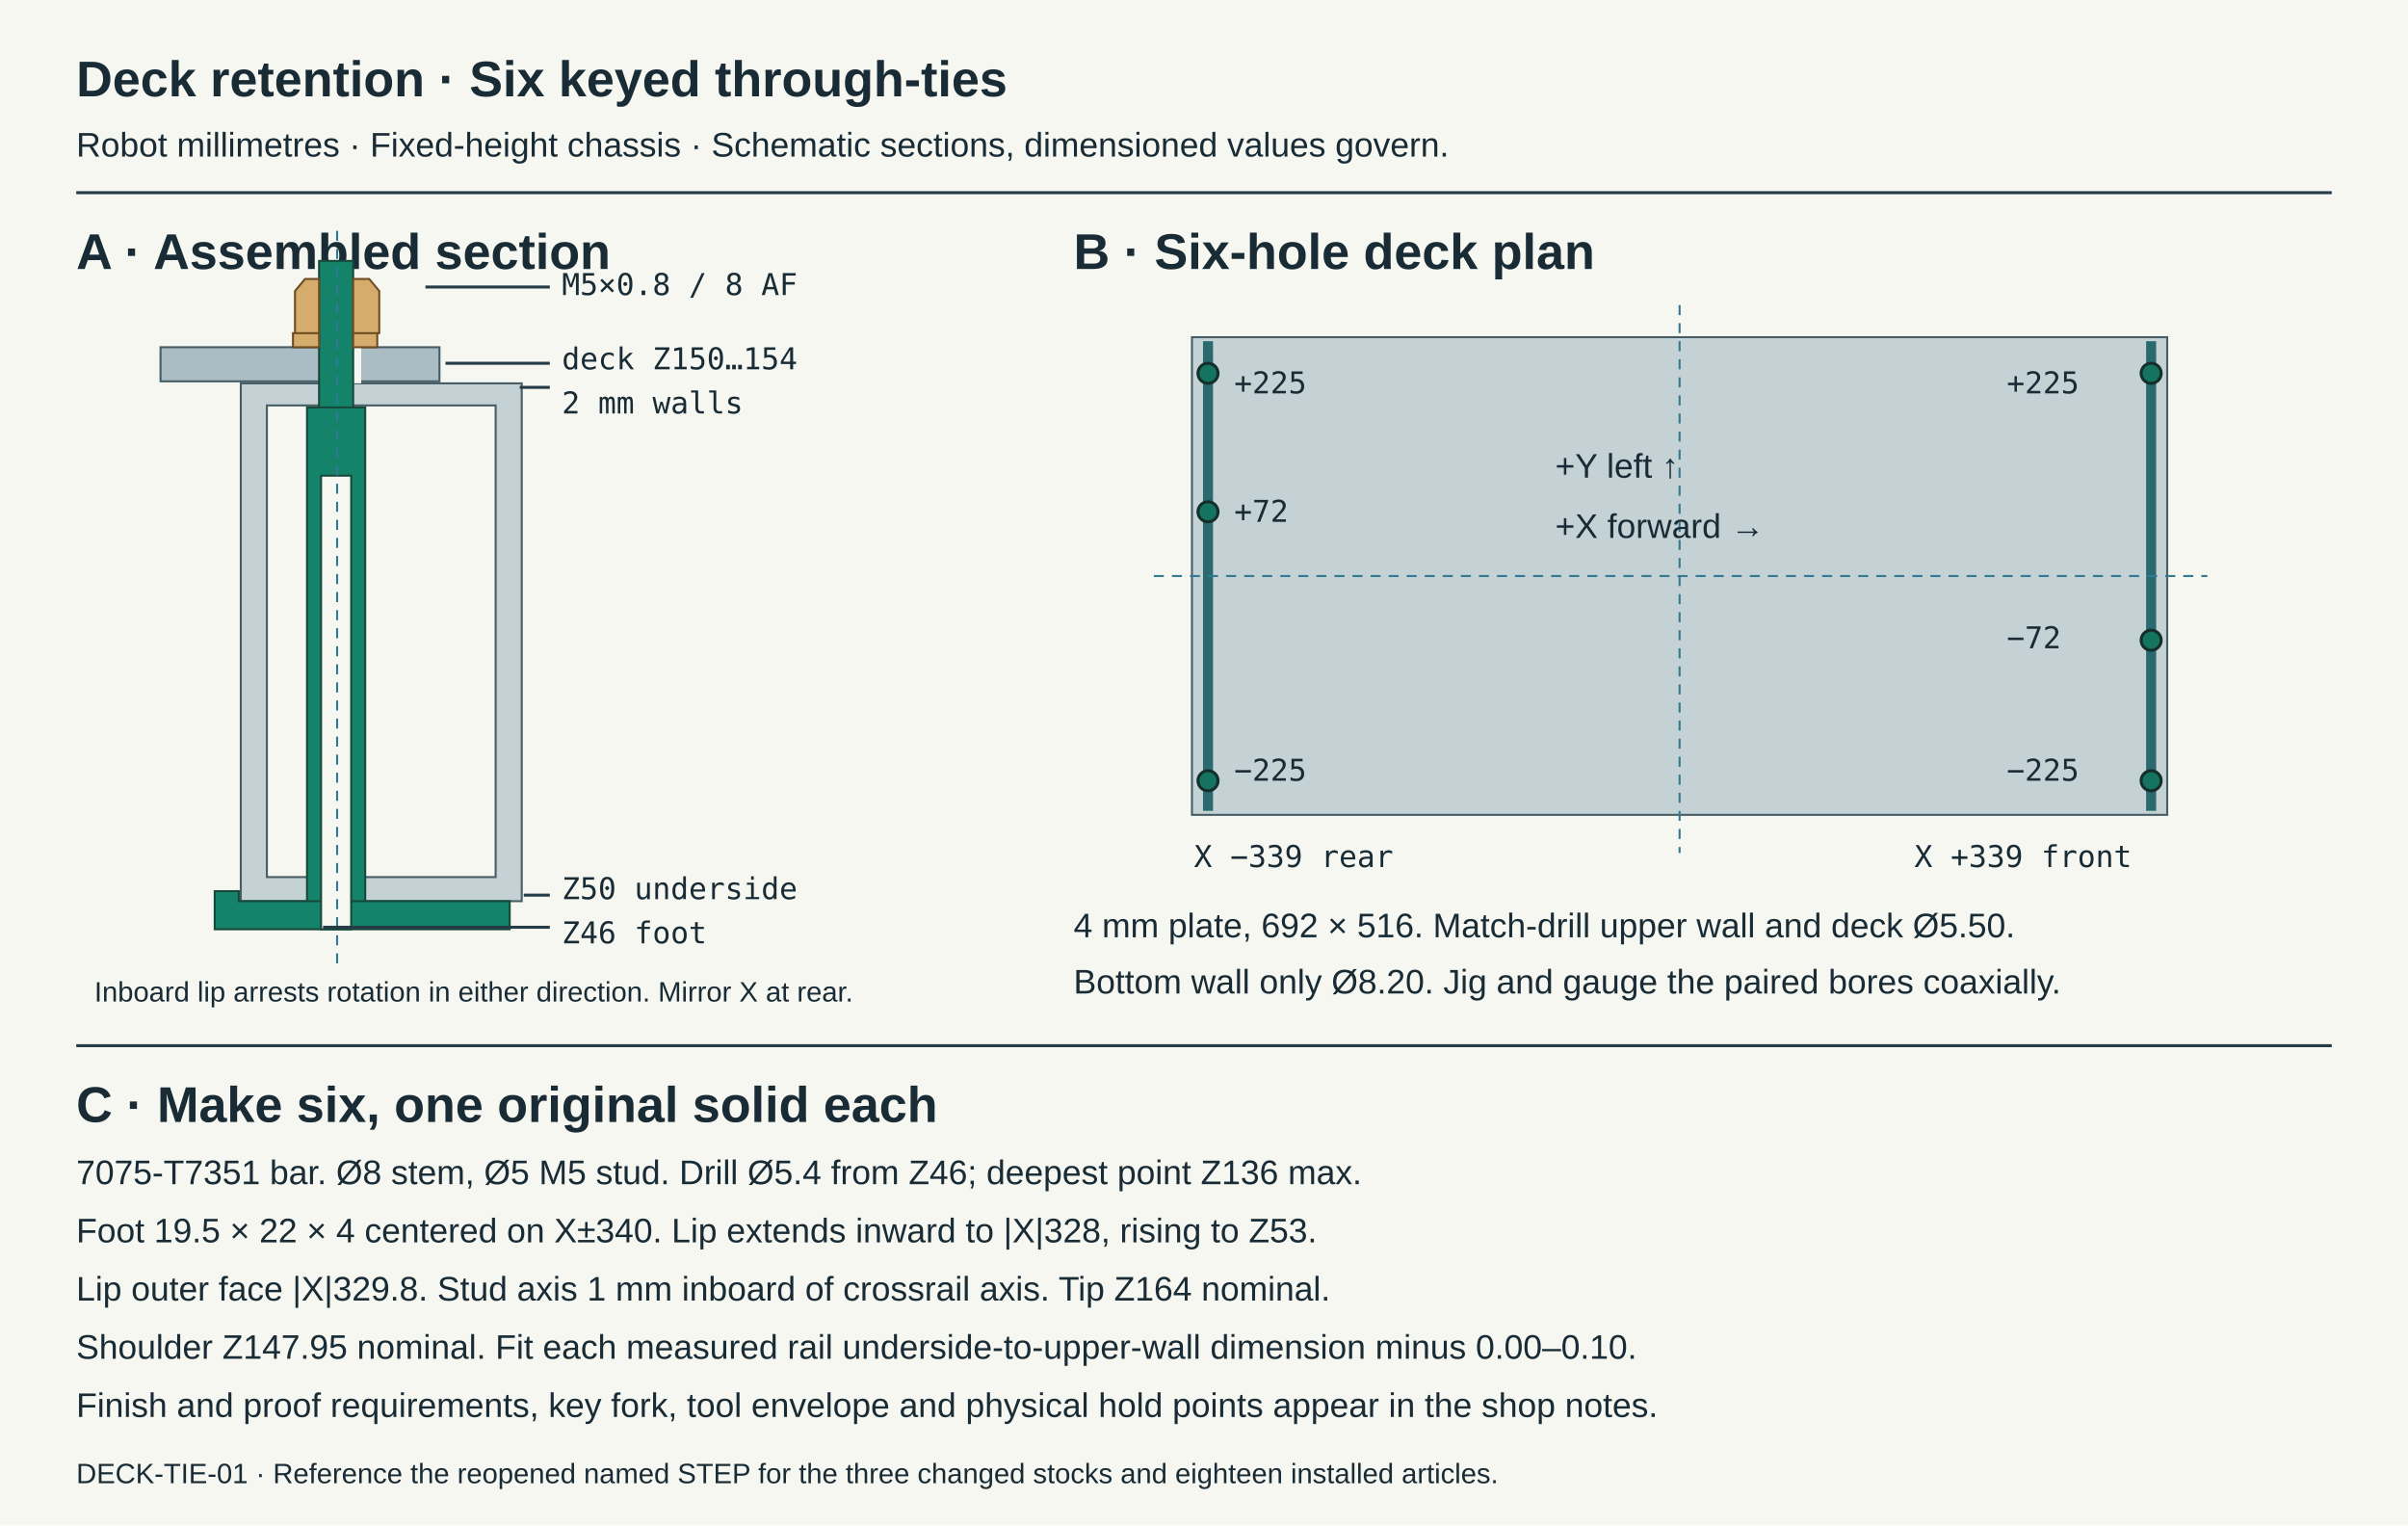
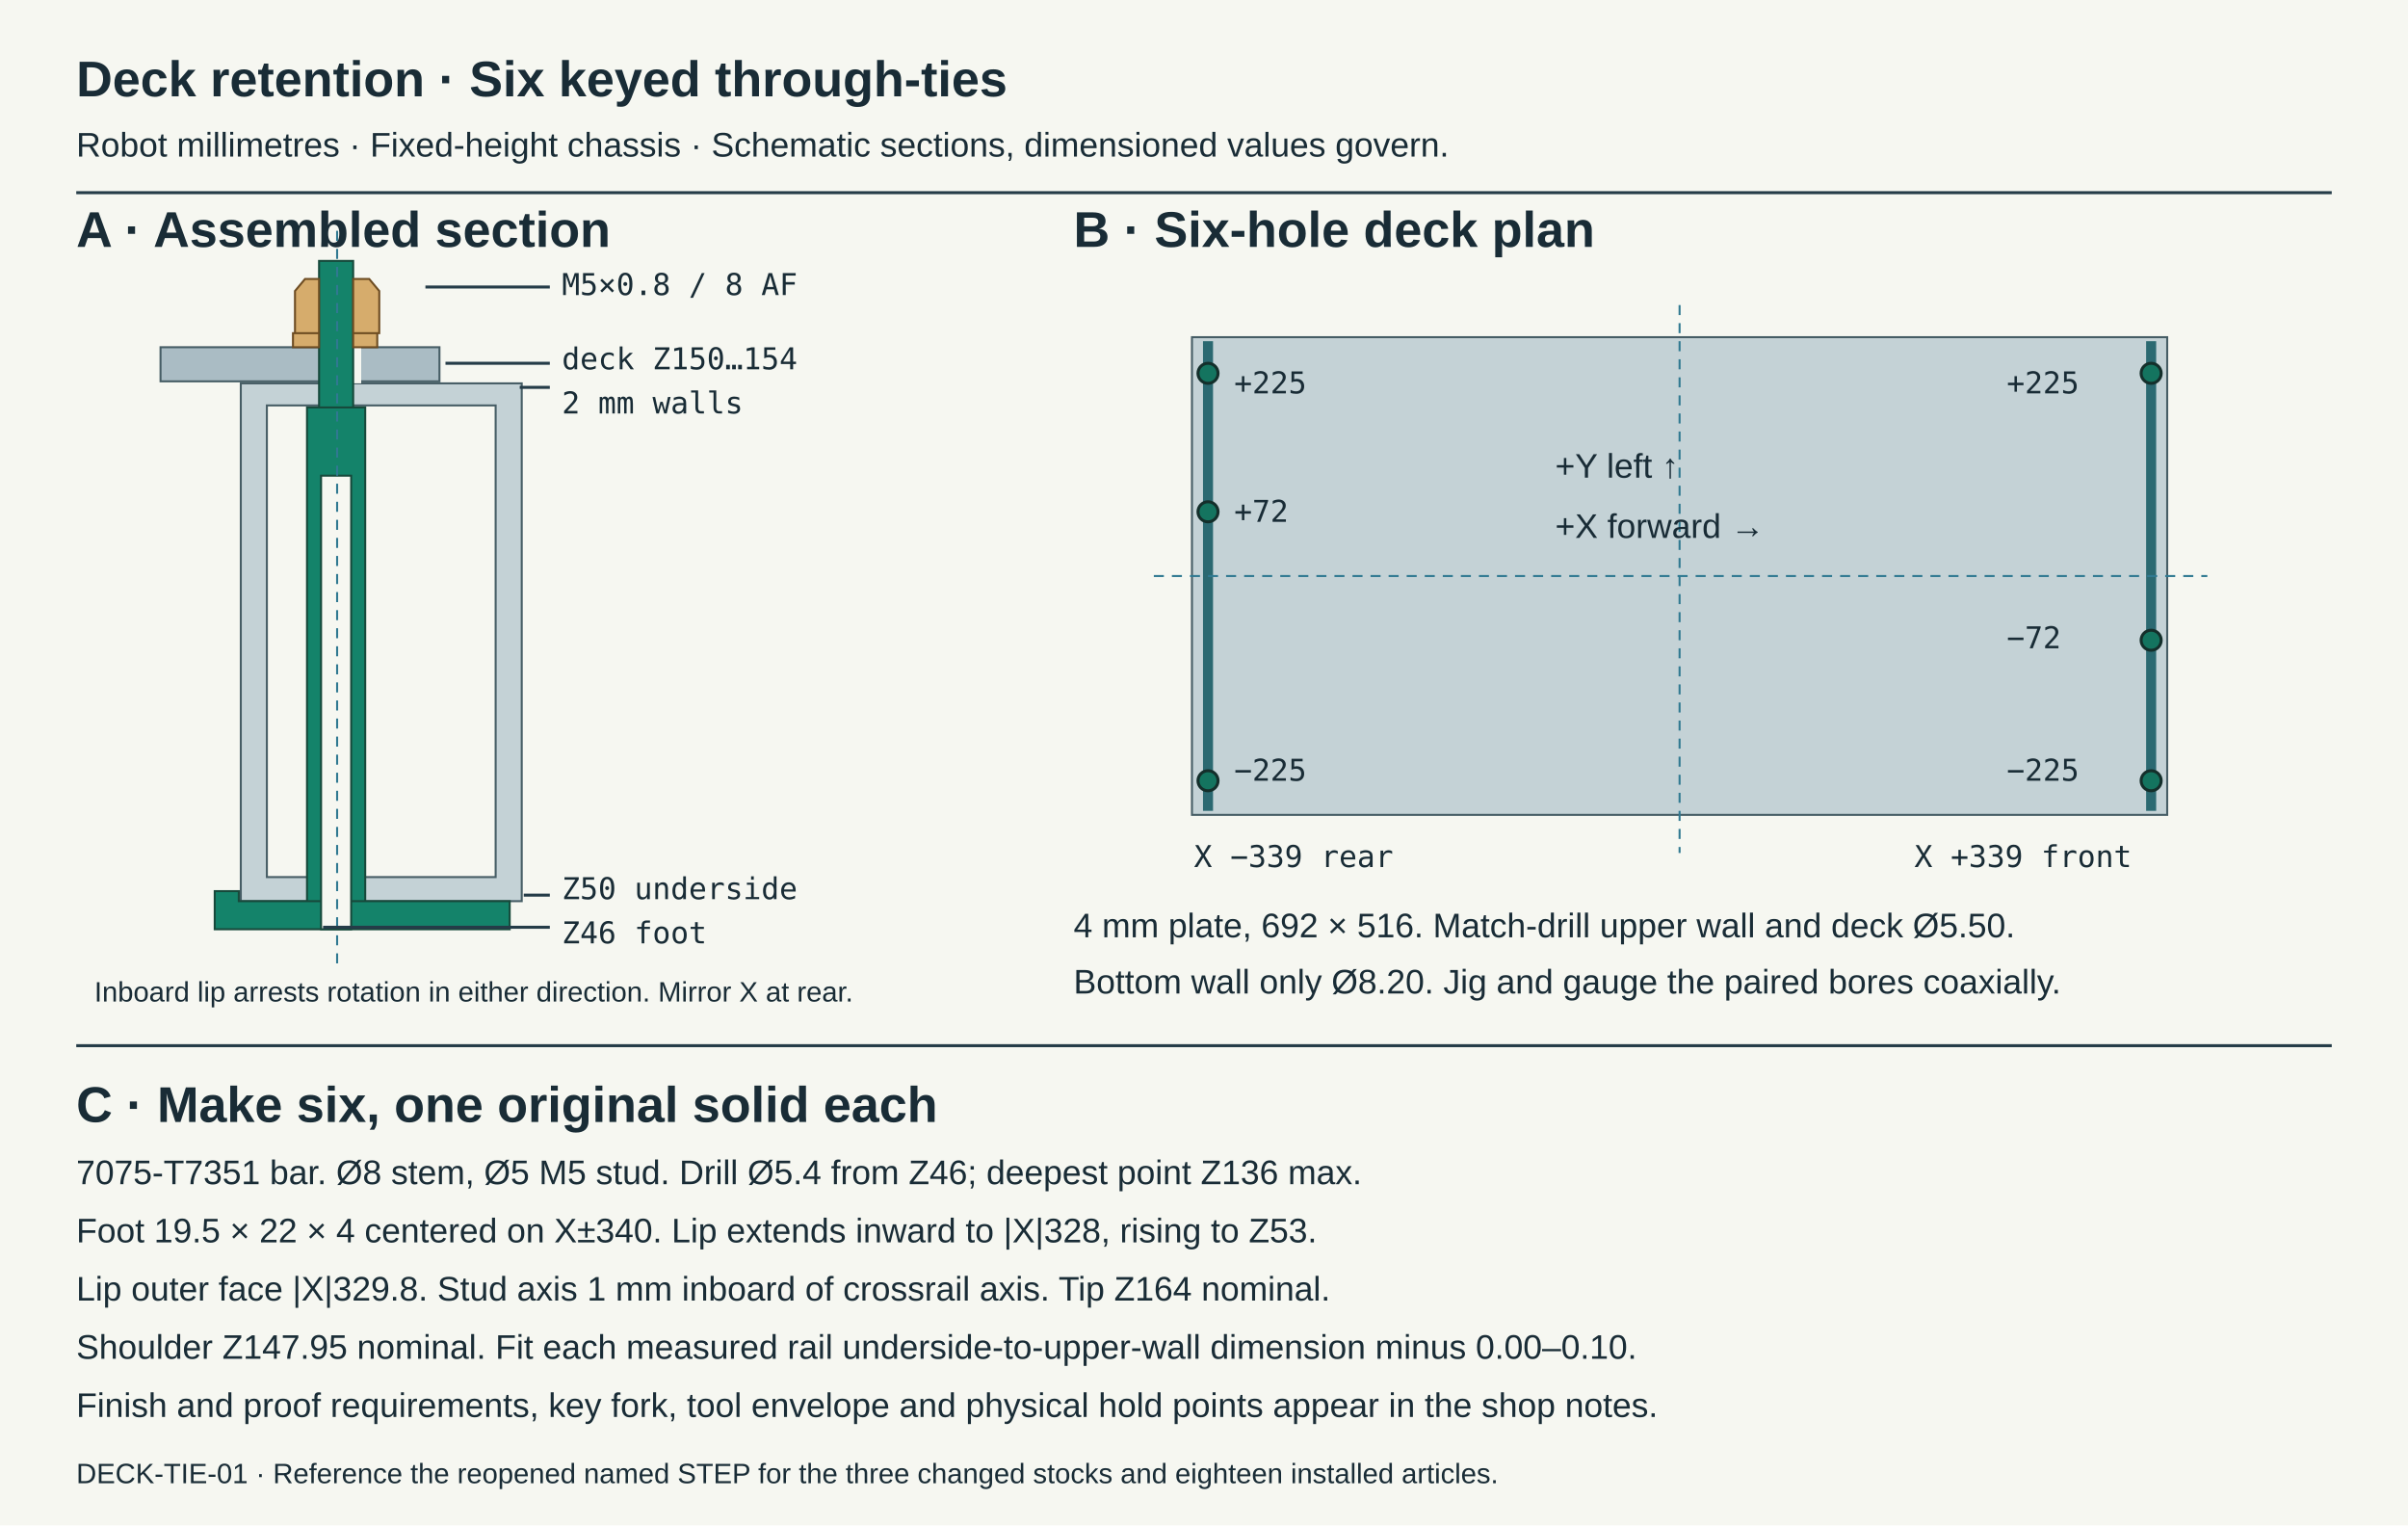
- <svg xmlns="http://www.w3.org/2000/svg" width="1200" height="760" viewBox="0 0 1200 760" role="img" aria-labelledby="name desc">
-   <style>text{font-family:Arial,sans-serif;fill:#192c36}.h{font-weight:700;font-size:25px}.s{font-size:17px}.n{font:15px monospace}.small{font-size:14px}.line{fill:none;stroke:#253c48;stroke-width:1.5}.guide{fill:none;stroke:#307991;stroke-dasharray:5 4}.anchor{fill:#14836a;stroke:#17493b}.rail{fill:#c4d2d6;stroke:#465d65}.nut{fill:#d6ac6c;stroke:#6d4c22}</style>
+ <svg xmlns="http://www.w3.org/2000/svg" font-family="Arial,sans-serif" fill="#192c36" width="1200" height="760" viewBox="0 0 1200 760" role="img" aria-labelledby="name desc">
  <rect width="1200" height="760" fill="#f6f7f1" />
-   <text x="38" y="48" class="h">Deck retention · Six keyed through-ties</text>
-   <text x="38" y="78" class="s">Robot millimetres · Fixed-height chassis · Schematic sections, dimensioned values govern.</text>
-   <path d="M38 96H1162" class="line" />
-   <text x="38" y="134" class="h">A  ·  Assembled section</text>
-   <rect x="120" y="191" width="140" height="258" class="rail" />
+   <text x="38" y="48" font-weight="700" font-size="25">Deck retention · Six keyed through-ties</text>
+   <text x="38" y="78" font-size="17">Robot millimetres · Fixed-height chassis · Schematic sections, dimensioned values govern.</text>
+   <path d="M38 96H1162" fill="none" stroke="#253c48" stroke-width="1.5" />
+   <text x="38" y="123" font-weight="700" font-size="25">A  ·  Assembled section</text>
+   <rect x="120" y="191" width="140" height="258" fill="#c4d2d6" stroke="#465d65" />
  <rect x="133" y="202" width="114" height="235" fill="#f6f7f1" stroke="#465d65" />
  <path d="M80 173H219V190H80Z" fill="#aabcc4" stroke="#465d65" />
  <path d="M160 173H180V191H160Z" fill="#f6f7f1" />
-   <path d="M107 444H119V449H254V463H107Z M153 449V203H182V449Z M159 203V130H176V203Z" class="anchor" />
+   <path d="M107 444H119V449H254V463H107Z M153 449V203H182V449Z M159 203V130H176V203Z" fill="#14836a" stroke="#17493b" />
  <path d="M160 463V237H175V463Z" fill="#f6f7f1" stroke="#17493b" />
-   <path d="M146 166H159V173H146Z M176 166H188V173H176Z M147 166V145L152 139H159V166Z M176 166V139H184L189 145V166Z" class="nut" />
-   <path d="M168 115V483" class="guide" />
-   <path d="M212 143H274M222 181H274M259 193H274M261 446H274M161 462H274" class="line" />
-   <text x="280" y="147" class="n">M5×0.8 / 8 AF</text>
-   <text x="280" y="184" class="n">deck Z150…154</text>
-   <text x="280" y="206" class="n">2 mm walls</text>
-   <text x="280" y="448" class="n">Z50 underside</text>
-   <text x="280" y="470" class="n">Z46 foot</text>
-   <text x="47" y="499" class="small">Inboard lip arrests rotation in either direction. Mirror X at rear.</text>
-   <text x="535" y="134" class="h">B  ·  Six-hole deck plan</text>
-   <path d="M594 168H1080V406H594Z" class="rail" />
+   <path d="M146 166H159V173H146Z M176 166H188V173H176Z M147 166V145L152 139H159V166Z M176 166V139H184L189 145V166Z" fill="#d6ac6c" stroke="#6d4c22" />
+   <path d="M168 115V483" fill="none" stroke="#307991" stroke-dasharray="5 4" />
+   <path d="M212 143H274M222 181H274M259 193H274M261 446H274M161 462H274" fill="none" stroke="#253c48" stroke-width="1.5" />
+   <text x="280" y="147" font-family="monospace" font-size="15">M5×0.8 / 8 AF</text>
+   <text x="280" y="184" font-family="monospace" font-size="15">deck Z150…154</text>
+   <text x="280" y="206" font-family="monospace" font-size="15">2 mm walls</text>
+   <text x="280" y="448" font-family="monospace" font-size="15">Z50 underside</text>
+   <text x="280" y="470" font-family="monospace" font-size="15">Z46 foot</text>
+   <text x="47" y="499" font-size="14">Inboard lip arrests rotation in either direction. Mirror X at rear.</text>
+   <text x="535" y="123" font-weight="700" font-size="25">B  ·  Six-hole deck plan</text>
+   <path d="M594 168H1080V406H594Z" fill="#c4d2d6" stroke="#465d65" />
  <path d="M602 170V404M1072 170V404" stroke="#2b6971" stroke-width="5" />
-   <path d="M575 287H1100M837 152V425" class="guide" />
+   <path d="M575 287H1100M837 152V425" fill="none" stroke="#307991" stroke-dasharray="5 4" />
  <g fill="#14745f" stroke="#142f2b" stroke-width="1.5">
    <circle cx="602" cy="186" r="5" />
    <circle cx="602" cy="255" r="5" />
    <circle cx="602" cy="389" r="5" />
    <circle cx="1072" cy="186" r="5" />
    <circle cx="1072" cy="319" r="5" />
    <circle cx="1072" cy="389" r="5" />
  </g>
-   <text x="615" y="196" class="n">+225</text>
-   <text x="615" y="260" class="n">+72</text>
-   <text x="615" y="389" class="n">−225</text>
-   <text x="1000" y="196" class="n">+225</text>
-   <text x="1000" y="323" class="n">−72</text>
-   <text x="1000" y="389" class="n">−225</text>
-   <text x="595" y="432" class="n">X −339 rear</text>
-   <text x="954" y="432" class="n">X +339 front</text>
-   <text x="775" y="238" class="s">+Y left ↑</text>
-   <text x="775" y="268" class="s">+X forward →</text>
-   <text x="535" y="467" class="s">4 mm plate, 692 × 516. Match-drill upper wall and deck Ø5.50.</text>
-   <text x="535" y="495" class="s">Bottom wall only Ø8.20. Jig and gauge the paired bores coaxially.</text>
-   <path d="M38 521H1162" class="line" />
-   <text x="38" y="559" class="h">C  ·  Make six, one original solid each</text>
-   <text x="38" y="590" class="s">7075-T7351 bar. Ø8 stem, Ø5 M5 stud. Drill Ø5.4 from Z46; deepest point Z136 max.</text>
-   <text x="38" y="619" class="s">Foot 19.5 × 22 × 4 centered on X±340. Lip extends inward to |X|328, rising to Z53.</text>
-   <text x="38" y="648" class="s">Lip outer face |X|329.8. Stud axis 1 mm inboard of crossrail axis. Tip Z164 nominal.</text>
-   <text x="38" y="677" class="s">Shoulder Z147.95 nominal. Fit each measured rail underside-to-upper-wall dimension minus 0.00–0.10.</text>
-   <text x="38" y="706" class="s">Finish and proof requirements, key fork, tool envelope and physical hold points appear in the shop notes.</text>
-   <text x="38" y="739" class="small">DECK-TIE-01 · Reference the reopened named STEP for the three changed stocks and eighteen installed articles.</text>
+   <text x="615" y="196" font-family="monospace" font-size="15">+225</text>
+   <text x="615" y="260" font-family="monospace" font-size="15">+72</text>
+   <text x="615" y="389" font-family="monospace" font-size="15">−225</text>
+   <text x="1000" y="196" font-family="monospace" font-size="15">+225</text>
+   <text x="1000" y="323" font-family="monospace" font-size="15">−72</text>
+   <text x="1000" y="389" font-family="monospace" font-size="15">−225</text>
+   <text x="595" y="432" font-family="monospace" font-size="15">X −339 rear</text>
+   <text x="954" y="432" font-family="monospace" font-size="15">X +339 front</text>
+   <text x="775" y="238" font-size="17">+Y left ↑</text>
+   <text x="775" y="268" font-size="17">+X forward →</text>
+   <text x="535" y="467" font-size="17">4 mm plate, 692 × 516. Match-drill upper wall and deck Ø5.50.</text>
+   <text x="535" y="495" font-size="17">Bottom wall only Ø8.20. Jig and gauge the paired bores coaxially.</text>
+   <path d="M38 521H1162" fill="none" stroke="#253c48" stroke-width="1.5" />
+   <text x="38" y="559" font-weight="700" font-size="25">C  ·  Make six, one original solid each</text>
+   <text x="38" y="590" font-size="17">7075-T7351 bar. Ø8 stem, Ø5 M5 stud. Drill Ø5.4 from Z46; deepest point Z136 max.</text>
+   <text x="38" y="619" font-size="17">Foot 19.5 × 22 × 4 centered on X±340. Lip extends inward to |X|328, rising to Z53.</text>
+   <text x="38" y="648" font-size="17">Lip outer face |X|329.8. Stud axis 1 mm inboard of crossrail axis. Tip Z164 nominal.</text>
+   <text x="38" y="677" font-size="17">Shoulder Z147.95 nominal. Fit each measured rail underside-to-upper-wall dimension minus 0.00–0.10.</text>
+   <text x="38" y="706" font-size="17">Finish and proof requirements, key fork, tool envelope and physical hold points appear in the shop notes.</text>
+   <text x="38" y="739" font-size="14">DECK-TIE-01 · Reference the reopened named STEP for the three changed stocks and eighteen installed articles.</text>
</svg>
